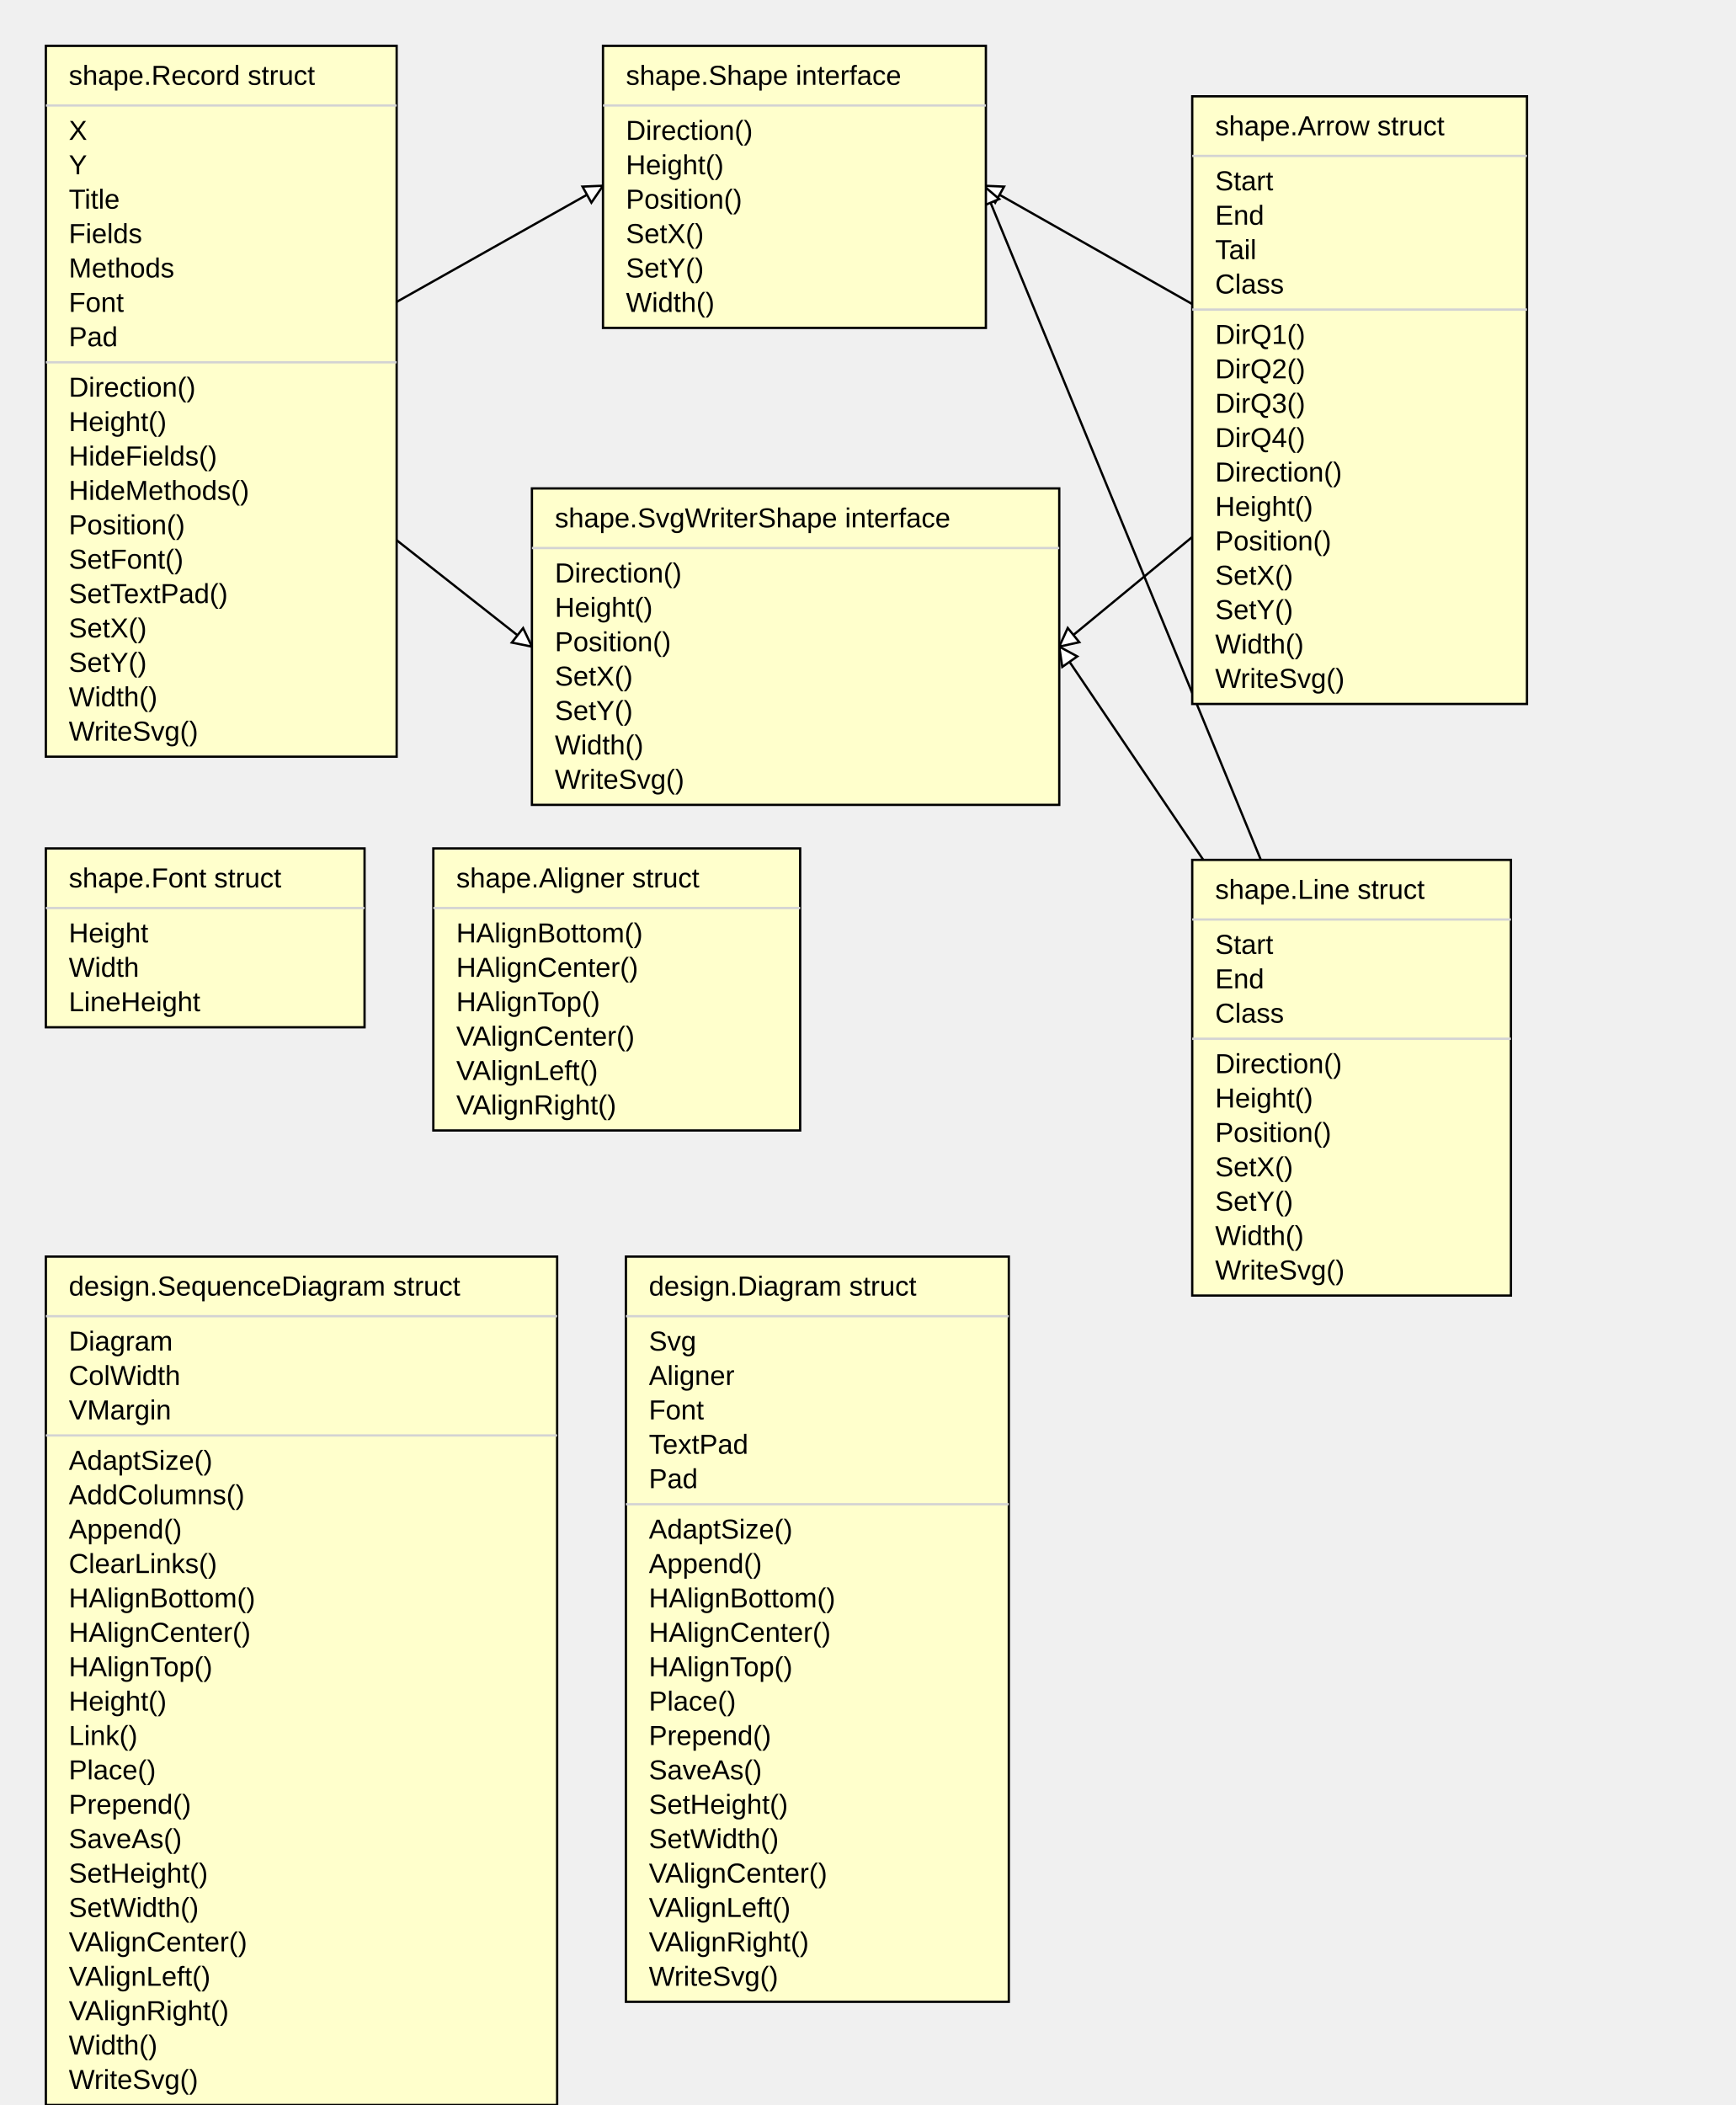
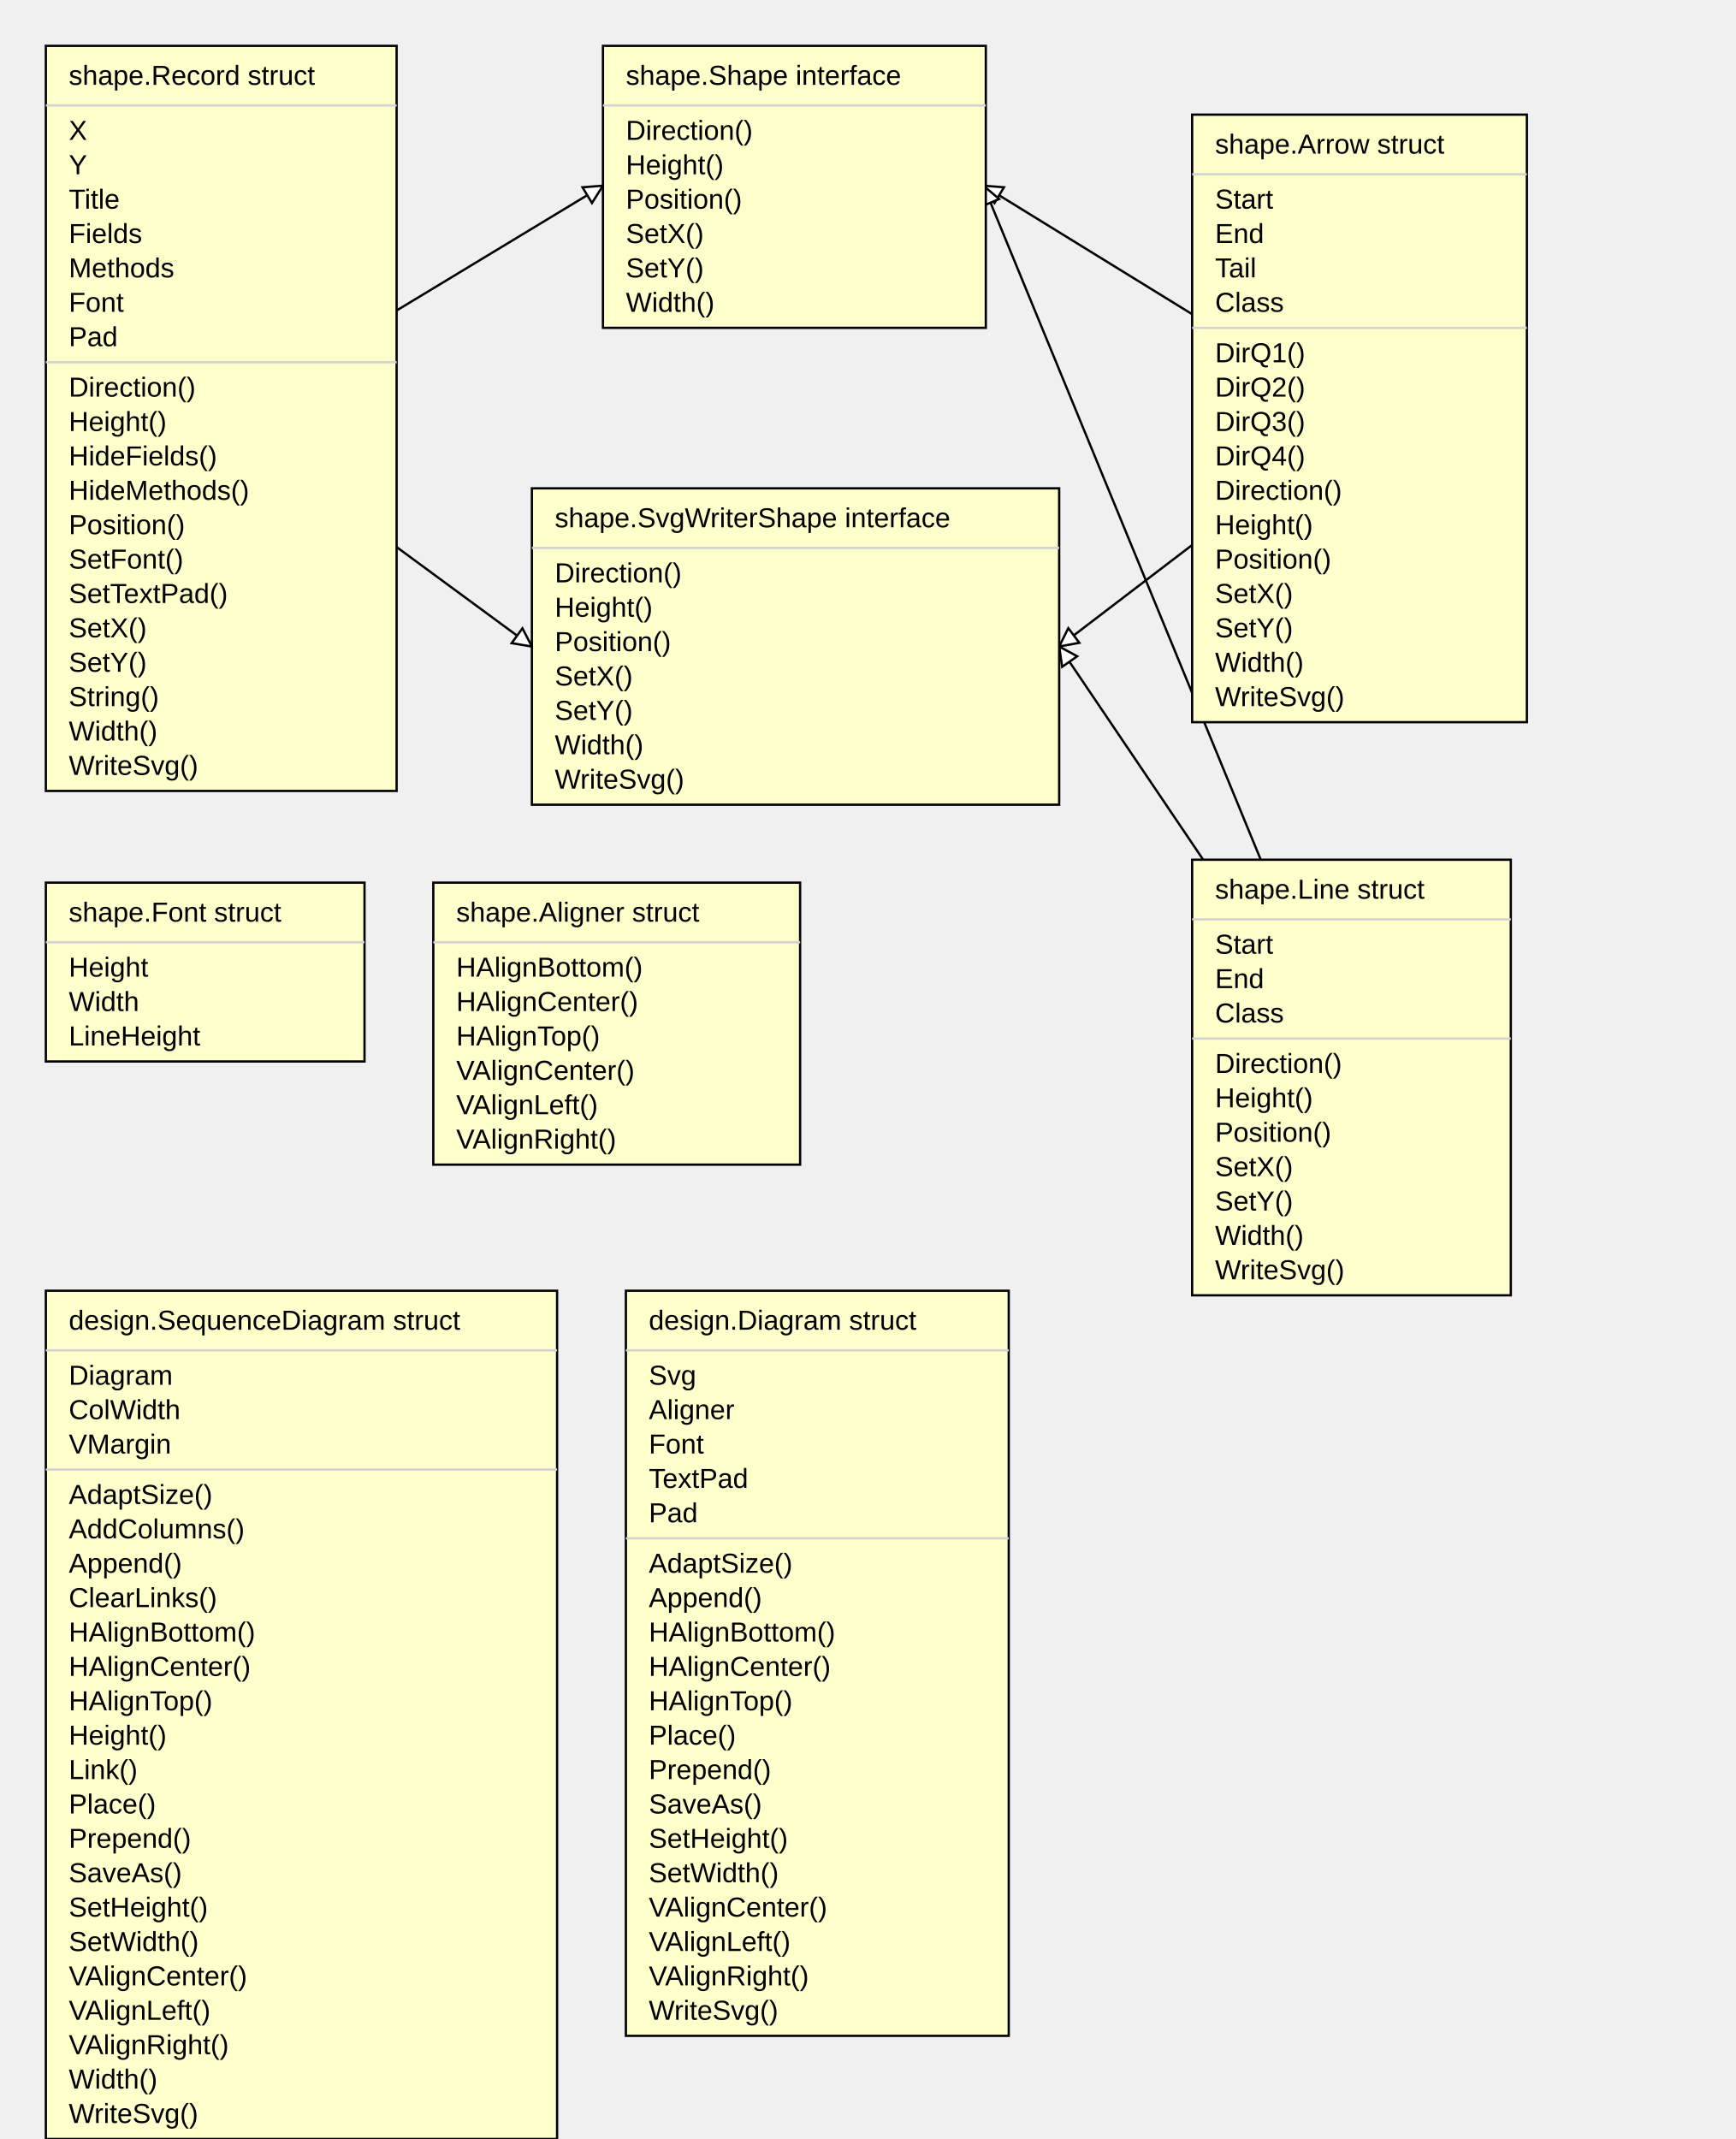
- <svg xmlns="http://www.w3.org/2000/svg" width="757" height="918" font-family="Arial, Helvetica, sans-serif">
-   <path class="arrow" style="stroke:black" d="M96,175 L263,81" />
-   <g transform="rotate(-29 263 81)">
+ <svg xmlns="http://www.w3.org/2000/svg" width="757" height="933" font-family="Arial, Helvetica, sans-serif">
+   <path class="arrow" style="stroke:black" d="M96,182 L263,81" />
+   <g transform="rotate(-31 263 81)">
    <path class="arrow-head" style="stroke:black;fill:#ffffff" d="M263,81 l-8,-4 l 0,8 Z" />
  </g>
-   <path class="arrow" style="stroke:black" d="M96,175 L232,282" />
-   <g transform="rotate(38 232 282)">
+   <path class="arrow" style="stroke:black" d="M96,182 L232,282" />
+   <g transform="rotate(36 232 282)">
    <path class="arrow-head" style="stroke:black;fill:#ffffff" d="M232,282 l-8,-4 l 0,8 Z" />
  </g>
-   <path class="arrow" style="stroke:black" d="M593,174 L429,81" />
-   <g transform="rotate(209 429 81)">
+   <path class="arrow" style="stroke:black" d="M593,182 L429,81" />
+   <g transform="rotate(211 429 81)">
    <path class="arrow-head" style="stroke:black;fill:#ffffff" d="M429,81 l-8,-4 l 0,8 Z" />
  </g>
-   <path class="arrow" style="stroke:black" d="M593,174 L462,282" />
-   <g transform="rotate(141 462 282)">
+   <path class="arrow" style="stroke:black" d="M593,182 L462,282" />
+   <g transform="rotate(143 462 282)">
    <path class="arrow-head" style="stroke:black;fill:#ffffff" d="M462,282 l-8,-4 l 0,8 Z" />
  </g>
  <path class="arrow" style="stroke:black" d="M589,470 L429,81" />
  <g transform="rotate(247 429 81)">
    <path class="arrow-head" style="stroke:black;fill:#ffffff" d="M429,81 l-8,-4 l 0,8 Z" />
  </g>
  <path class="arrow" style="stroke:black" d="M589,470 L462,282" />
  <g transform="rotate(235 462 282)">
    <path class="arrow-head" style="stroke:black;fill:#ffffff" d="M462,282 l-8,-4 l 0,8 Z" />
  </g>
-   <rect class="record" style="fill:#ffffcc;stroke:black" x="20" y="20" width="153" height="310" />
+   <rect class="record" style="fill:#ffffcc;stroke:black" x="20" y="20" width="153" height="325" />
  <line class="line" style="stroke:#d3d3d3" x1="20" y1="46" x2="173" y2="46" />
  <text class="field" style="font-family:Arial,Helvetica,sans-serif; font-size:12px" x="30" y="61">X</text>
  <text class="field" style="font-family:Arial,Helvetica,sans-serif; font-size:12px" x="30" y="76">Y</text>
  <text class="field" style="font-family:Arial,Helvetica,sans-serif; font-size:12px" x="30" y="91">Title</text>
  <text class="field" style="font-family:Arial,Helvetica,sans-serif; font-size:12px" x="30" y="106">Fields</text>
  <text class="field" style="font-family:Arial,Helvetica,sans-serif; font-size:12px" x="30" y="121">Methods</text>
  <text class="field" style="font-family:Arial,Helvetica,sans-serif; font-size:12px" x="30" y="136">Font</text>
  <text class="field" style="font-family:Arial,Helvetica,sans-serif; font-size:12px" x="30" y="151">Pad</text>
  <line class="line" style="stroke:#d3d3d3" x1="20" y1="158" x2="173" y2="158" />
  <text class="method" style="font-family:Arial,Helvetica,sans-serif; font-size:12px" x="30" y="173">Direction()</text>
  <text class="method" style="font-family:Arial,Helvetica,sans-serif; font-size:12px" x="30" y="188">Height()</text>
  <text class="method" style="font-family:Arial,Helvetica,sans-serif; font-size:12px" x="30" y="203">HideFields()</text>
  <text class="method" style="font-family:Arial,Helvetica,sans-serif; font-size:12px" x="30" y="218">HideMethods()</text>
  <text class="method" style="font-family:Arial,Helvetica,sans-serif; font-size:12px" x="30" y="233">Position()</text>
  <text class="method" style="font-family:Arial,Helvetica,sans-serif; font-size:12px" x="30" y="248">SetFont()</text>
  <text class="method" style="font-family:Arial,Helvetica,sans-serif; font-size:12px" x="30" y="263">SetTextPad()</text>
  <text class="method" style="font-family:Arial,Helvetica,sans-serif; font-size:12px" x="30" y="278">SetX()</text>
  <text class="method" style="font-family:Arial,Helvetica,sans-serif; font-size:12px" x="30" y="293">SetY()</text>
-   <text class="method" style="font-family:Arial,Helvetica,sans-serif; font-size:12px" x="30" y="308">Width()</text>
-   <text class="method" style="font-family:Arial,Helvetica,sans-serif; font-size:12px" x="30" y="323">WriteSvg()</text>
+   <text class="method" style="font-family:Arial,Helvetica,sans-serif; font-size:12px" x="30" y="308">String()</text>
+   <text class="method" style="font-family:Arial,Helvetica,sans-serif; font-size:12px" x="30" y="323">Width()</text>
+   <text class="method" style="font-family:Arial,Helvetica,sans-serif; font-size:12px" x="30" y="338">WriteSvg()</text>
  <text class="record-title" style="font-family:Arial,Helvetica,sans-serif; font-size:12px" x="30" y="37">shape.Record struct</text>
  <rect class="record" style="fill:#ffffcc;stroke:black" x="263" y="20" width="167" height="123" />
  <line class="line" style="stroke:#d3d3d3" x1="263" y1="46" x2="430" y2="46" />
  <text class="method" style="font-family:Arial,Helvetica,sans-serif; font-size:12px" x="273" y="61">Direction()</text>
  <text class="method" style="font-family:Arial,Helvetica,sans-serif; font-size:12px" x="273" y="76">Height()</text>
  <text class="method" style="font-family:Arial,Helvetica,sans-serif; font-size:12px" x="273" y="91">Position()</text>
  <text class="method" style="font-family:Arial,Helvetica,sans-serif; font-size:12px" x="273" y="106">SetX()</text>
  <text class="method" style="font-family:Arial,Helvetica,sans-serif; font-size:12px" x="273" y="121">SetY()</text>
  <text class="method" style="font-family:Arial,Helvetica,sans-serif; font-size:12px" x="273" y="136">Width()</text>
  <text class="record-title" style="font-family:Arial,Helvetica,sans-serif; font-size:12px" x="273" y="37">shape.Shape interface</text>
-   <rect class="record" style="fill:#ffffcc;stroke:black" x="520" y="42" width="146" height="265" />
-   <line class="line" style="stroke:#d3d3d3" x1="520" y1="68" x2="666" y2="68" />
-   <text class="field" style="font-family:Arial,Helvetica,sans-serif; font-size:12px" x="530" y="83">Start</text>
-   <text class="field" style="font-family:Arial,Helvetica,sans-serif; font-size:12px" x="530" y="98">End</text>
-   <text class="field" style="font-family:Arial,Helvetica,sans-serif; font-size:12px" x="530" y="113">Tail</text>
-   <text class="field" style="font-family:Arial,Helvetica,sans-serif; font-size:12px" x="530" y="128">Class</text>
-   <line class="line" style="stroke:#d3d3d3" x1="520" y1="135" x2="666" y2="135" />
-   <text class="method" style="font-family:Arial,Helvetica,sans-serif; font-size:12px" x="530" y="150">DirQ1()</text>
-   <text class="method" style="font-family:Arial,Helvetica,sans-serif; font-size:12px" x="530" y="165">DirQ2()</text>
-   <text class="method" style="font-family:Arial,Helvetica,sans-serif; font-size:12px" x="530" y="180">DirQ3()</text>
-   <text class="method" style="font-family:Arial,Helvetica,sans-serif; font-size:12px" x="530" y="195">DirQ4()</text>
-   <text class="method" style="font-family:Arial,Helvetica,sans-serif; font-size:12px" x="530" y="210">Direction()</text>
-   <text class="method" style="font-family:Arial,Helvetica,sans-serif; font-size:12px" x="530" y="225">Height()</text>
-   <text class="method" style="font-family:Arial,Helvetica,sans-serif; font-size:12px" x="530" y="240">Position()</text>
-   <text class="method" style="font-family:Arial,Helvetica,sans-serif; font-size:12px" x="530" y="255">SetX()</text>
-   <text class="method" style="font-family:Arial,Helvetica,sans-serif; font-size:12px" x="530" y="270">SetY()</text>
-   <text class="method" style="font-family:Arial,Helvetica,sans-serif; font-size:12px" x="530" y="285">Width()</text>
-   <text class="method" style="font-family:Arial,Helvetica,sans-serif; font-size:12px" x="530" y="300">WriteSvg()</text>
-   <text class="record-title" style="font-family:Arial,Helvetica,sans-serif; font-size:12px" x="530" y="59">shape.Arrow struct</text>
+   <rect class="record" style="fill:#ffffcc;stroke:black" x="520" y="50" width="146" height="265" />
+   <line class="line" style="stroke:#d3d3d3" x1="520" y1="76" x2="666" y2="76" />
+   <text class="field" style="font-family:Arial,Helvetica,sans-serif; font-size:12px" x="530" y="91">Start</text>
+   <text class="field" style="font-family:Arial,Helvetica,sans-serif; font-size:12px" x="530" y="106">End</text>
+   <text class="field" style="font-family:Arial,Helvetica,sans-serif; font-size:12px" x="530" y="121">Tail</text>
+   <text class="field" style="font-family:Arial,Helvetica,sans-serif; font-size:12px" x="530" y="136">Class</text>
+   <line class="line" style="stroke:#d3d3d3" x1="520" y1="143" x2="666" y2="143" />
+   <text class="method" style="font-family:Arial,Helvetica,sans-serif; font-size:12px" x="530" y="158">DirQ1()</text>
+   <text class="method" style="font-family:Arial,Helvetica,sans-serif; font-size:12px" x="530" y="173">DirQ2()</text>
+   <text class="method" style="font-family:Arial,Helvetica,sans-serif; font-size:12px" x="530" y="188">DirQ3()</text>
+   <text class="method" style="font-family:Arial,Helvetica,sans-serif; font-size:12px" x="530" y="203">DirQ4()</text>
+   <text class="method" style="font-family:Arial,Helvetica,sans-serif; font-size:12px" x="530" y="218">Direction()</text>
+   <text class="method" style="font-family:Arial,Helvetica,sans-serif; font-size:12px" x="530" y="233">Height()</text>
+   <text class="method" style="font-family:Arial,Helvetica,sans-serif; font-size:12px" x="530" y="248">Position()</text>
+   <text class="method" style="font-family:Arial,Helvetica,sans-serif; font-size:12px" x="530" y="263">SetX()</text>
+   <text class="method" style="font-family:Arial,Helvetica,sans-serif; font-size:12px" x="530" y="278">SetY()</text>
+   <text class="method" style="font-family:Arial,Helvetica,sans-serif; font-size:12px" x="530" y="293">Width()</text>
+   <text class="method" style="font-family:Arial,Helvetica,sans-serif; font-size:12px" x="530" y="308">WriteSvg()</text>
+   <text class="record-title" style="font-family:Arial,Helvetica,sans-serif; font-size:12px" x="530" y="67">shape.Arrow struct</text>
  <rect class="record" style="fill:#ffffcc;stroke:black" x="232" y="213" width="230" height="138" />
  <line class="line" style="stroke:#d3d3d3" x1="232" y1="239" x2="462" y2="239" />
  <text class="method" style="font-family:Arial,Helvetica,sans-serif; font-size:12px" x="242" y="254">Direction()</text>
  <text class="method" style="font-family:Arial,Helvetica,sans-serif; font-size:12px" x="242" y="269">Height()</text>
  <text class="method" style="font-family:Arial,Helvetica,sans-serif; font-size:12px" x="242" y="284">Position()</text>
  <text class="method" style="font-family:Arial,Helvetica,sans-serif; font-size:12px" x="242" y="299">SetX()</text>
  <text class="method" style="font-family:Arial,Helvetica,sans-serif; font-size:12px" x="242" y="314">SetY()</text>
  <text class="method" style="font-family:Arial,Helvetica,sans-serif; font-size:12px" x="242" y="329">Width()</text>
  <text class="method" style="font-family:Arial,Helvetica,sans-serif; font-size:12px" x="242" y="344">WriteSvg()</text>
  <text class="record-title" style="font-family:Arial,Helvetica,sans-serif; font-size:12px" x="242" y="230">shape.SvgWriterShape interface</text>
  <rect class="record" style="fill:#ffffcc;stroke:black" x="520" y="375" width="139" height="190" />
  <line class="line" style="stroke:#d3d3d3" x1="520" y1="401" x2="659" y2="401" />
  <text class="field" style="font-family:Arial,Helvetica,sans-serif; font-size:12px" x="530" y="416">Start</text>
  <text class="field" style="font-family:Arial,Helvetica,sans-serif; font-size:12px" x="530" y="431">End</text>
  <text class="field" style="font-family:Arial,Helvetica,sans-serif; font-size:12px" x="530" y="446">Class</text>
  <line class="line" style="stroke:#d3d3d3" x1="520" y1="453" x2="659" y2="453" />
  <text class="method" style="font-family:Arial,Helvetica,sans-serif; font-size:12px" x="530" y="468">Direction()</text>
  <text class="method" style="font-family:Arial,Helvetica,sans-serif; font-size:12px" x="530" y="483">Height()</text>
  <text class="method" style="font-family:Arial,Helvetica,sans-serif; font-size:12px" x="530" y="498">Position()</text>
  <text class="method" style="font-family:Arial,Helvetica,sans-serif; font-size:12px" x="530" y="513">SetX()</text>
  <text class="method" style="font-family:Arial,Helvetica,sans-serif; font-size:12px" x="530" y="528">SetY()</text>
  <text class="method" style="font-family:Arial,Helvetica,sans-serif; font-size:12px" x="530" y="543">Width()</text>
  <text class="method" style="font-family:Arial,Helvetica,sans-serif; font-size:12px" x="530" y="558">WriteSvg()</text>
  <text class="record-title" style="font-family:Arial,Helvetica,sans-serif; font-size:12px" x="530" y="392">shape.Line struct</text>
-   <rect class="record" style="fill:#ffffcc;stroke:black" x="20" y="370" width="139" height="78" />
-   <line class="line" style="stroke:#d3d3d3" x1="20" y1="396" x2="159" y2="396" />
-   <text class="field" style="font-family:Arial,Helvetica,sans-serif; font-size:12px" x="30" y="411">Height</text>
-   <text class="field" style="font-family:Arial,Helvetica,sans-serif; font-size:12px" x="30" y="426">Width</text>
-   <text class="field" style="font-family:Arial,Helvetica,sans-serif; font-size:12px" x="30" y="441">LineHeight</text>
-   <text class="record-title" style="font-family:Arial,Helvetica,sans-serif; font-size:12px" x="30" y="387">shape.Font struct</text>
-   <rect class="record" style="fill:#ffffcc;stroke:black" x="189" y="370" width="160" height="123" />
-   <line class="line" style="stroke:#d3d3d3" x1="189" y1="396" x2="349" y2="396" />
-   <text class="method" style="font-family:Arial,Helvetica,sans-serif; font-size:12px" x="199" y="411">HAlignBottom()</text>
-   <text class="method" style="font-family:Arial,Helvetica,sans-serif; font-size:12px" x="199" y="426">HAlignCenter()</text>
-   <text class="method" style="font-family:Arial,Helvetica,sans-serif; font-size:12px" x="199" y="441">HAlignTop()</text>
-   <text class="method" style="font-family:Arial,Helvetica,sans-serif; font-size:12px" x="199" y="456">VAlignCenter()</text>
-   <text class="method" style="font-family:Arial,Helvetica,sans-serif; font-size:12px" x="199" y="471">VAlignLeft()</text>
-   <text class="method" style="font-family:Arial,Helvetica,sans-serif; font-size:12px" x="199" y="486">VAlignRight()</text>
-   <text class="record-title" style="font-family:Arial,Helvetica,sans-serif; font-size:12px" x="199" y="387">shape.Aligner struct</text>
-   <rect class="record" style="fill:#ffffcc;stroke:black" x="20" y="548" width="223" height="370" />
-   <line class="line" style="stroke:#d3d3d3" x1="20" y1="574" x2="243" y2="574" />
-   <text class="field" style="font-family:Arial,Helvetica,sans-serif; font-size:12px" x="30" y="589">Diagram</text>
-   <text class="field" style="font-family:Arial,Helvetica,sans-serif; font-size:12px" x="30" y="604">ColWidth</text>
-   <text class="field" style="font-family:Arial,Helvetica,sans-serif; font-size:12px" x="30" y="619">VMargin</text>
-   <line class="line" style="stroke:#d3d3d3" x1="20" y1="626" x2="243" y2="626" />
-   <text class="method" style="font-family:Arial,Helvetica,sans-serif; font-size:12px" x="30" y="641">AdaptSize()</text>
-   <text class="method" style="font-family:Arial,Helvetica,sans-serif; font-size:12px" x="30" y="656">AddColumns()</text>
-   <text class="method" style="font-family:Arial,Helvetica,sans-serif; font-size:12px" x="30" y="671">Append()</text>
-   <text class="method" style="font-family:Arial,Helvetica,sans-serif; font-size:12px" x="30" y="686">ClearLinks()</text>
-   <text class="method" style="font-family:Arial,Helvetica,sans-serif; font-size:12px" x="30" y="701">HAlignBottom()</text>
-   <text class="method" style="font-family:Arial,Helvetica,sans-serif; font-size:12px" x="30" y="716">HAlignCenter()</text>
-   <text class="method" style="font-family:Arial,Helvetica,sans-serif; font-size:12px" x="30" y="731">HAlignTop()</text>
-   <text class="method" style="font-family:Arial,Helvetica,sans-serif; font-size:12px" x="30" y="746">Height()</text>
-   <text class="method" style="font-family:Arial,Helvetica,sans-serif; font-size:12px" x="30" y="761">Link()</text>
-   <text class="method" style="font-family:Arial,Helvetica,sans-serif; font-size:12px" x="30" y="776">Place()</text>
-   <text class="method" style="font-family:Arial,Helvetica,sans-serif; font-size:12px" x="30" y="791">Prepend()</text>
-   <text class="method" style="font-family:Arial,Helvetica,sans-serif; font-size:12px" x="30" y="806">SaveAs()</text>
-   <text class="method" style="font-family:Arial,Helvetica,sans-serif; font-size:12px" x="30" y="821">SetHeight()</text>
-   <text class="method" style="font-family:Arial,Helvetica,sans-serif; font-size:12px" x="30" y="836">SetWidth()</text>
-   <text class="method" style="font-family:Arial,Helvetica,sans-serif; font-size:12px" x="30" y="851">VAlignCenter()</text>
-   <text class="method" style="font-family:Arial,Helvetica,sans-serif; font-size:12px" x="30" y="866">VAlignLeft()</text>
-   <text class="method" style="font-family:Arial,Helvetica,sans-serif; font-size:12px" x="30" y="881">VAlignRight()</text>
-   <text class="method" style="font-family:Arial,Helvetica,sans-serif; font-size:12px" x="30" y="896">Width()</text>
-   <text class="method" style="font-family:Arial,Helvetica,sans-serif; font-size:12px" x="30" y="911">WriteSvg()</text>
-   <text class="record-title" style="font-family:Arial,Helvetica,sans-serif; font-size:12px" x="30" y="565">design.SequenceDiagram struct</text>
-   <rect class="record" style="fill:#ffffcc;stroke:black" x="273" y="548" width="167" height="325" />
-   <line class="line" style="stroke:#d3d3d3" x1="273" y1="574" x2="440" y2="574" />
-   <text class="field" style="font-family:Arial,Helvetica,sans-serif; font-size:12px" x="283" y="589">Svg</text>
-   <text class="field" style="font-family:Arial,Helvetica,sans-serif; font-size:12px" x="283" y="604">Aligner</text>
-   <text class="field" style="font-family:Arial,Helvetica,sans-serif; font-size:12px" x="283" y="619">Font</text>
-   <text class="field" style="font-family:Arial,Helvetica,sans-serif; font-size:12px" x="283" y="634">TextPad</text>
-   <text class="field" style="font-family:Arial,Helvetica,sans-serif; font-size:12px" x="283" y="649">Pad</text>
-   <line class="line" style="stroke:#d3d3d3" x1="273" y1="656" x2="440" y2="656" />
-   <text class="method" style="font-family:Arial,Helvetica,sans-serif; font-size:12px" x="283" y="671">AdaptSize()</text>
-   <text class="method" style="font-family:Arial,Helvetica,sans-serif; font-size:12px" x="283" y="686">Append()</text>
-   <text class="method" style="font-family:Arial,Helvetica,sans-serif; font-size:12px" x="283" y="701">HAlignBottom()</text>
-   <text class="method" style="font-family:Arial,Helvetica,sans-serif; font-size:12px" x="283" y="716">HAlignCenter()</text>
-   <text class="method" style="font-family:Arial,Helvetica,sans-serif; font-size:12px" x="283" y="731">HAlignTop()</text>
-   <text class="method" style="font-family:Arial,Helvetica,sans-serif; font-size:12px" x="283" y="746">Place()</text>
-   <text class="method" style="font-family:Arial,Helvetica,sans-serif; font-size:12px" x="283" y="761">Prepend()</text>
-   <text class="method" style="font-family:Arial,Helvetica,sans-serif; font-size:12px" x="283" y="776">SaveAs()</text>
-   <text class="method" style="font-family:Arial,Helvetica,sans-serif; font-size:12px" x="283" y="791">SetHeight()</text>
-   <text class="method" style="font-family:Arial,Helvetica,sans-serif; font-size:12px" x="283" y="806">SetWidth()</text>
-   <text class="method" style="font-family:Arial,Helvetica,sans-serif; font-size:12px" x="283" y="821">VAlignCenter()</text>
-   <text class="method" style="font-family:Arial,Helvetica,sans-serif; font-size:12px" x="283" y="836">VAlignLeft()</text>
-   <text class="method" style="font-family:Arial,Helvetica,sans-serif; font-size:12px" x="283" y="851">VAlignRight()</text>
-   <text class="method" style="font-family:Arial,Helvetica,sans-serif; font-size:12px" x="283" y="866">WriteSvg()</text>
-   <text class="record-title" style="font-family:Arial,Helvetica,sans-serif; font-size:12px" x="283" y="565">design.Diagram struct</text>
+   <rect class="record" style="fill:#ffffcc;stroke:black" x="20" y="385" width="139" height="78" />
+   <line class="line" style="stroke:#d3d3d3" x1="20" y1="411" x2="159" y2="411" />
+   <text class="field" style="font-family:Arial,Helvetica,sans-serif; font-size:12px" x="30" y="426">Height</text>
+   <text class="field" style="font-family:Arial,Helvetica,sans-serif; font-size:12px" x="30" y="441">Width</text>
+   <text class="field" style="font-family:Arial,Helvetica,sans-serif; font-size:12px" x="30" y="456">LineHeight</text>
+   <text class="record-title" style="font-family:Arial,Helvetica,sans-serif; font-size:12px" x="30" y="402">shape.Font struct</text>
+   <rect class="record" style="fill:#ffffcc;stroke:black" x="189" y="385" width="160" height="123" />
+   <line class="line" style="stroke:#d3d3d3" x1="189" y1="411" x2="349" y2="411" />
+   <text class="method" style="font-family:Arial,Helvetica,sans-serif; font-size:12px" x="199" y="426">HAlignBottom()</text>
+   <text class="method" style="font-family:Arial,Helvetica,sans-serif; font-size:12px" x="199" y="441">HAlignCenter()</text>
+   <text class="method" style="font-family:Arial,Helvetica,sans-serif; font-size:12px" x="199" y="456">HAlignTop()</text>
+   <text class="method" style="font-family:Arial,Helvetica,sans-serif; font-size:12px" x="199" y="471">VAlignCenter()</text>
+   <text class="method" style="font-family:Arial,Helvetica,sans-serif; font-size:12px" x="199" y="486">VAlignLeft()</text>
+   <text class="method" style="font-family:Arial,Helvetica,sans-serif; font-size:12px" x="199" y="501">VAlignRight()</text>
+   <text class="record-title" style="font-family:Arial,Helvetica,sans-serif; font-size:12px" x="199" y="402">shape.Aligner struct</text>
+   <rect class="record" style="fill:#ffffcc;stroke:black" x="20" y="563" width="223" height="370" />
+   <line class="line" style="stroke:#d3d3d3" x1="20" y1="589" x2="243" y2="589" />
+   <text class="field" style="font-family:Arial,Helvetica,sans-serif; font-size:12px" x="30" y="604">Diagram</text>
+   <text class="field" style="font-family:Arial,Helvetica,sans-serif; font-size:12px" x="30" y="619">ColWidth</text>
+   <text class="field" style="font-family:Arial,Helvetica,sans-serif; font-size:12px" x="30" y="634">VMargin</text>
+   <line class="line" style="stroke:#d3d3d3" x1="20" y1="641" x2="243" y2="641" />
+   <text class="method" style="font-family:Arial,Helvetica,sans-serif; font-size:12px" x="30" y="656">AdaptSize()</text>
+   <text class="method" style="font-family:Arial,Helvetica,sans-serif; font-size:12px" x="30" y="671">AddColumns()</text>
+   <text class="method" style="font-family:Arial,Helvetica,sans-serif; font-size:12px" x="30" y="686">Append()</text>
+   <text class="method" style="font-family:Arial,Helvetica,sans-serif; font-size:12px" x="30" y="701">ClearLinks()</text>
+   <text class="method" style="font-family:Arial,Helvetica,sans-serif; font-size:12px" x="30" y="716">HAlignBottom()</text>
+   <text class="method" style="font-family:Arial,Helvetica,sans-serif; font-size:12px" x="30" y="731">HAlignCenter()</text>
+   <text class="method" style="font-family:Arial,Helvetica,sans-serif; font-size:12px" x="30" y="746">HAlignTop()</text>
+   <text class="method" style="font-family:Arial,Helvetica,sans-serif; font-size:12px" x="30" y="761">Height()</text>
+   <text class="method" style="font-family:Arial,Helvetica,sans-serif; font-size:12px" x="30" y="776">Link()</text>
+   <text class="method" style="font-family:Arial,Helvetica,sans-serif; font-size:12px" x="30" y="791">Place()</text>
+   <text class="method" style="font-family:Arial,Helvetica,sans-serif; font-size:12px" x="30" y="806">Prepend()</text>
+   <text class="method" style="font-family:Arial,Helvetica,sans-serif; font-size:12px" x="30" y="821">SaveAs()</text>
+   <text class="method" style="font-family:Arial,Helvetica,sans-serif; font-size:12px" x="30" y="836">SetHeight()</text>
+   <text class="method" style="font-family:Arial,Helvetica,sans-serif; font-size:12px" x="30" y="851">SetWidth()</text>
+   <text class="method" style="font-family:Arial,Helvetica,sans-serif; font-size:12px" x="30" y="866">VAlignCenter()</text>
+   <text class="method" style="font-family:Arial,Helvetica,sans-serif; font-size:12px" x="30" y="881">VAlignLeft()</text>
+   <text class="method" style="font-family:Arial,Helvetica,sans-serif; font-size:12px" x="30" y="896">VAlignRight()</text>
+   <text class="method" style="font-family:Arial,Helvetica,sans-serif; font-size:12px" x="30" y="911">Width()</text>
+   <text class="method" style="font-family:Arial,Helvetica,sans-serif; font-size:12px" x="30" y="926">WriteSvg()</text>
+   <text class="record-title" style="font-family:Arial,Helvetica,sans-serif; font-size:12px" x="30" y="580">design.SequenceDiagram struct</text>
+   <rect class="record" style="fill:#ffffcc;stroke:black" x="273" y="563" width="167" height="325" />
+   <line class="line" style="stroke:#d3d3d3" x1="273" y1="589" x2="440" y2="589" />
+   <text class="field" style="font-family:Arial,Helvetica,sans-serif; font-size:12px" x="283" y="604">Svg</text>
+   <text class="field" style="font-family:Arial,Helvetica,sans-serif; font-size:12px" x="283" y="619">Aligner</text>
+   <text class="field" style="font-family:Arial,Helvetica,sans-serif; font-size:12px" x="283" y="634">Font</text>
+   <text class="field" style="font-family:Arial,Helvetica,sans-serif; font-size:12px" x="283" y="649">TextPad</text>
+   <text class="field" style="font-family:Arial,Helvetica,sans-serif; font-size:12px" x="283" y="664">Pad</text>
+   <line class="line" style="stroke:#d3d3d3" x1="273" y1="671" x2="440" y2="671" />
+   <text class="method" style="font-family:Arial,Helvetica,sans-serif; font-size:12px" x="283" y="686">AdaptSize()</text>
+   <text class="method" style="font-family:Arial,Helvetica,sans-serif; font-size:12px" x="283" y="701">Append()</text>
+   <text class="method" style="font-family:Arial,Helvetica,sans-serif; font-size:12px" x="283" y="716">HAlignBottom()</text>
+   <text class="method" style="font-family:Arial,Helvetica,sans-serif; font-size:12px" x="283" y="731">HAlignCenter()</text>
+   <text class="method" style="font-family:Arial,Helvetica,sans-serif; font-size:12px" x="283" y="746">HAlignTop()</text>
+   <text class="method" style="font-family:Arial,Helvetica,sans-serif; font-size:12px" x="283" y="761">Place()</text>
+   <text class="method" style="font-family:Arial,Helvetica,sans-serif; font-size:12px" x="283" y="776">Prepend()</text>
+   <text class="method" style="font-family:Arial,Helvetica,sans-serif; font-size:12px" x="283" y="791">SaveAs()</text>
+   <text class="method" style="font-family:Arial,Helvetica,sans-serif; font-size:12px" x="283" y="806">SetHeight()</text>
+   <text class="method" style="font-family:Arial,Helvetica,sans-serif; font-size:12px" x="283" y="821">SetWidth()</text>
+   <text class="method" style="font-family:Arial,Helvetica,sans-serif; font-size:12px" x="283" y="836">VAlignCenter()</text>
+   <text class="method" style="font-family:Arial,Helvetica,sans-serif; font-size:12px" x="283" y="851">VAlignLeft()</text>
+   <text class="method" style="font-family:Arial,Helvetica,sans-serif; font-size:12px" x="283" y="866">VAlignRight()</text>
+   <text class="method" style="font-family:Arial,Helvetica,sans-serif; font-size:12px" x="283" y="881">WriteSvg()</text>
+   <text class="record-title" style="font-family:Arial,Helvetica,sans-serif; font-size:12px" x="283" y="580">design.Diagram struct</text>
</svg>
